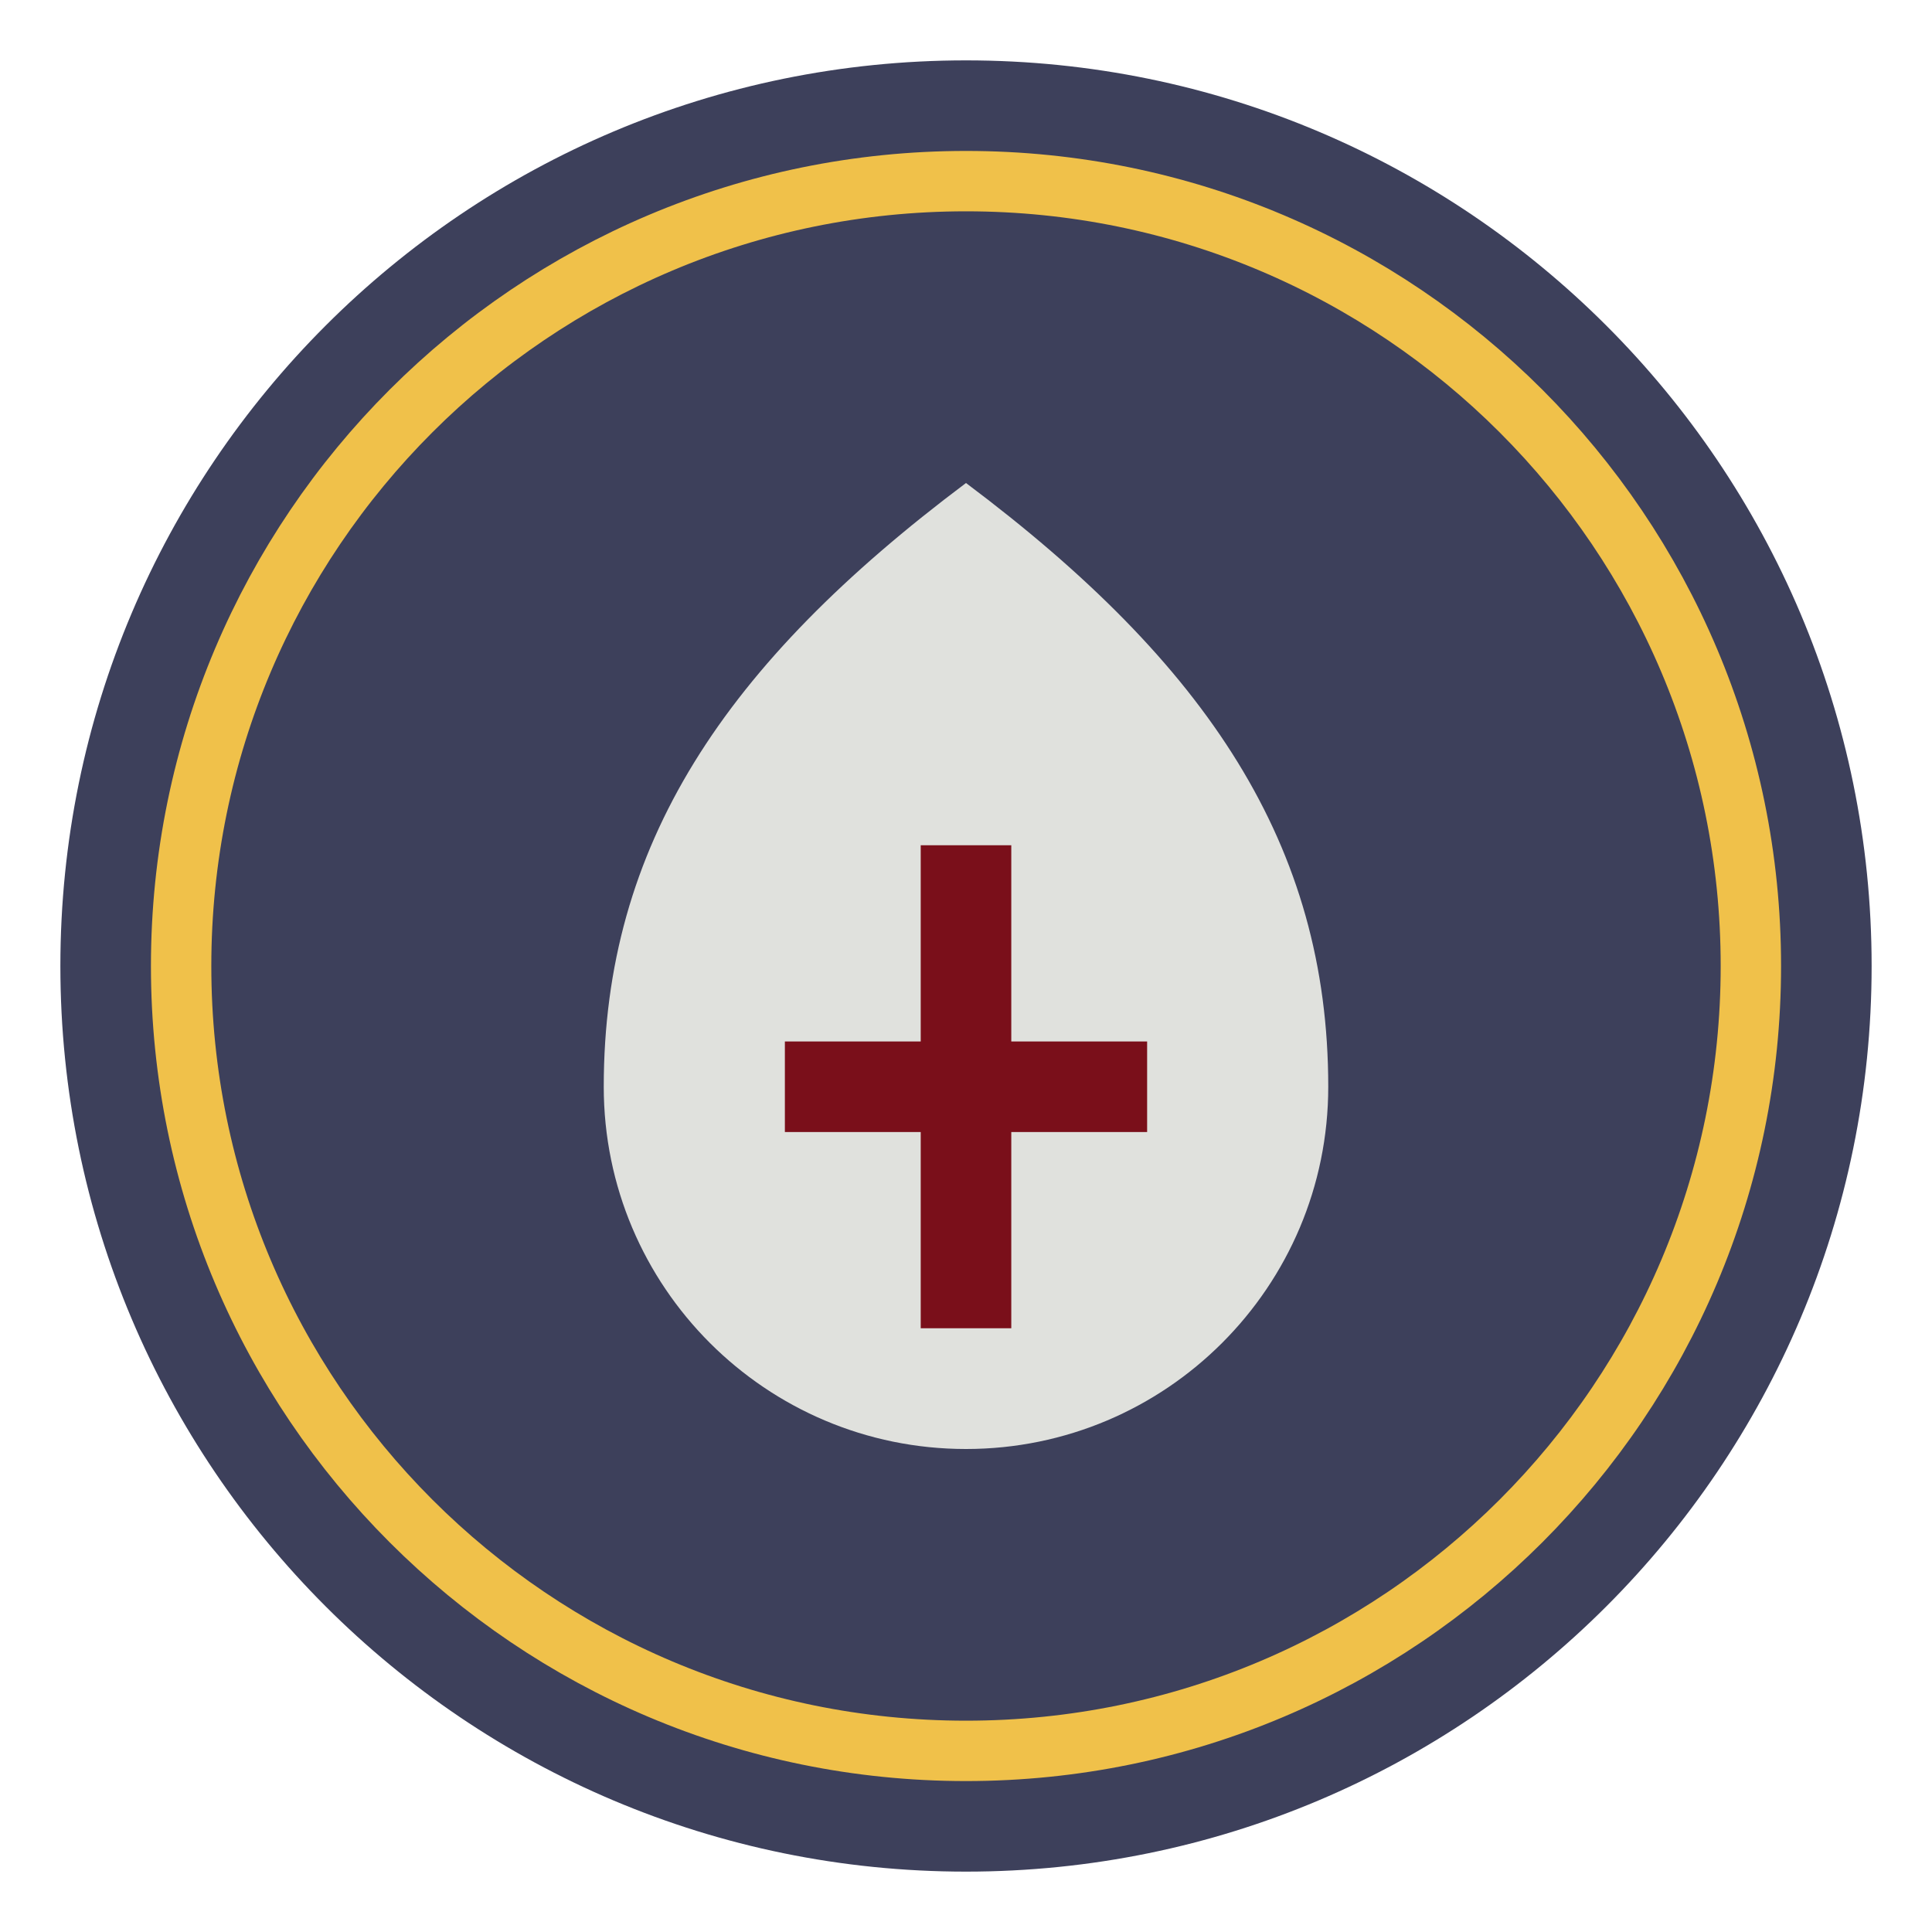
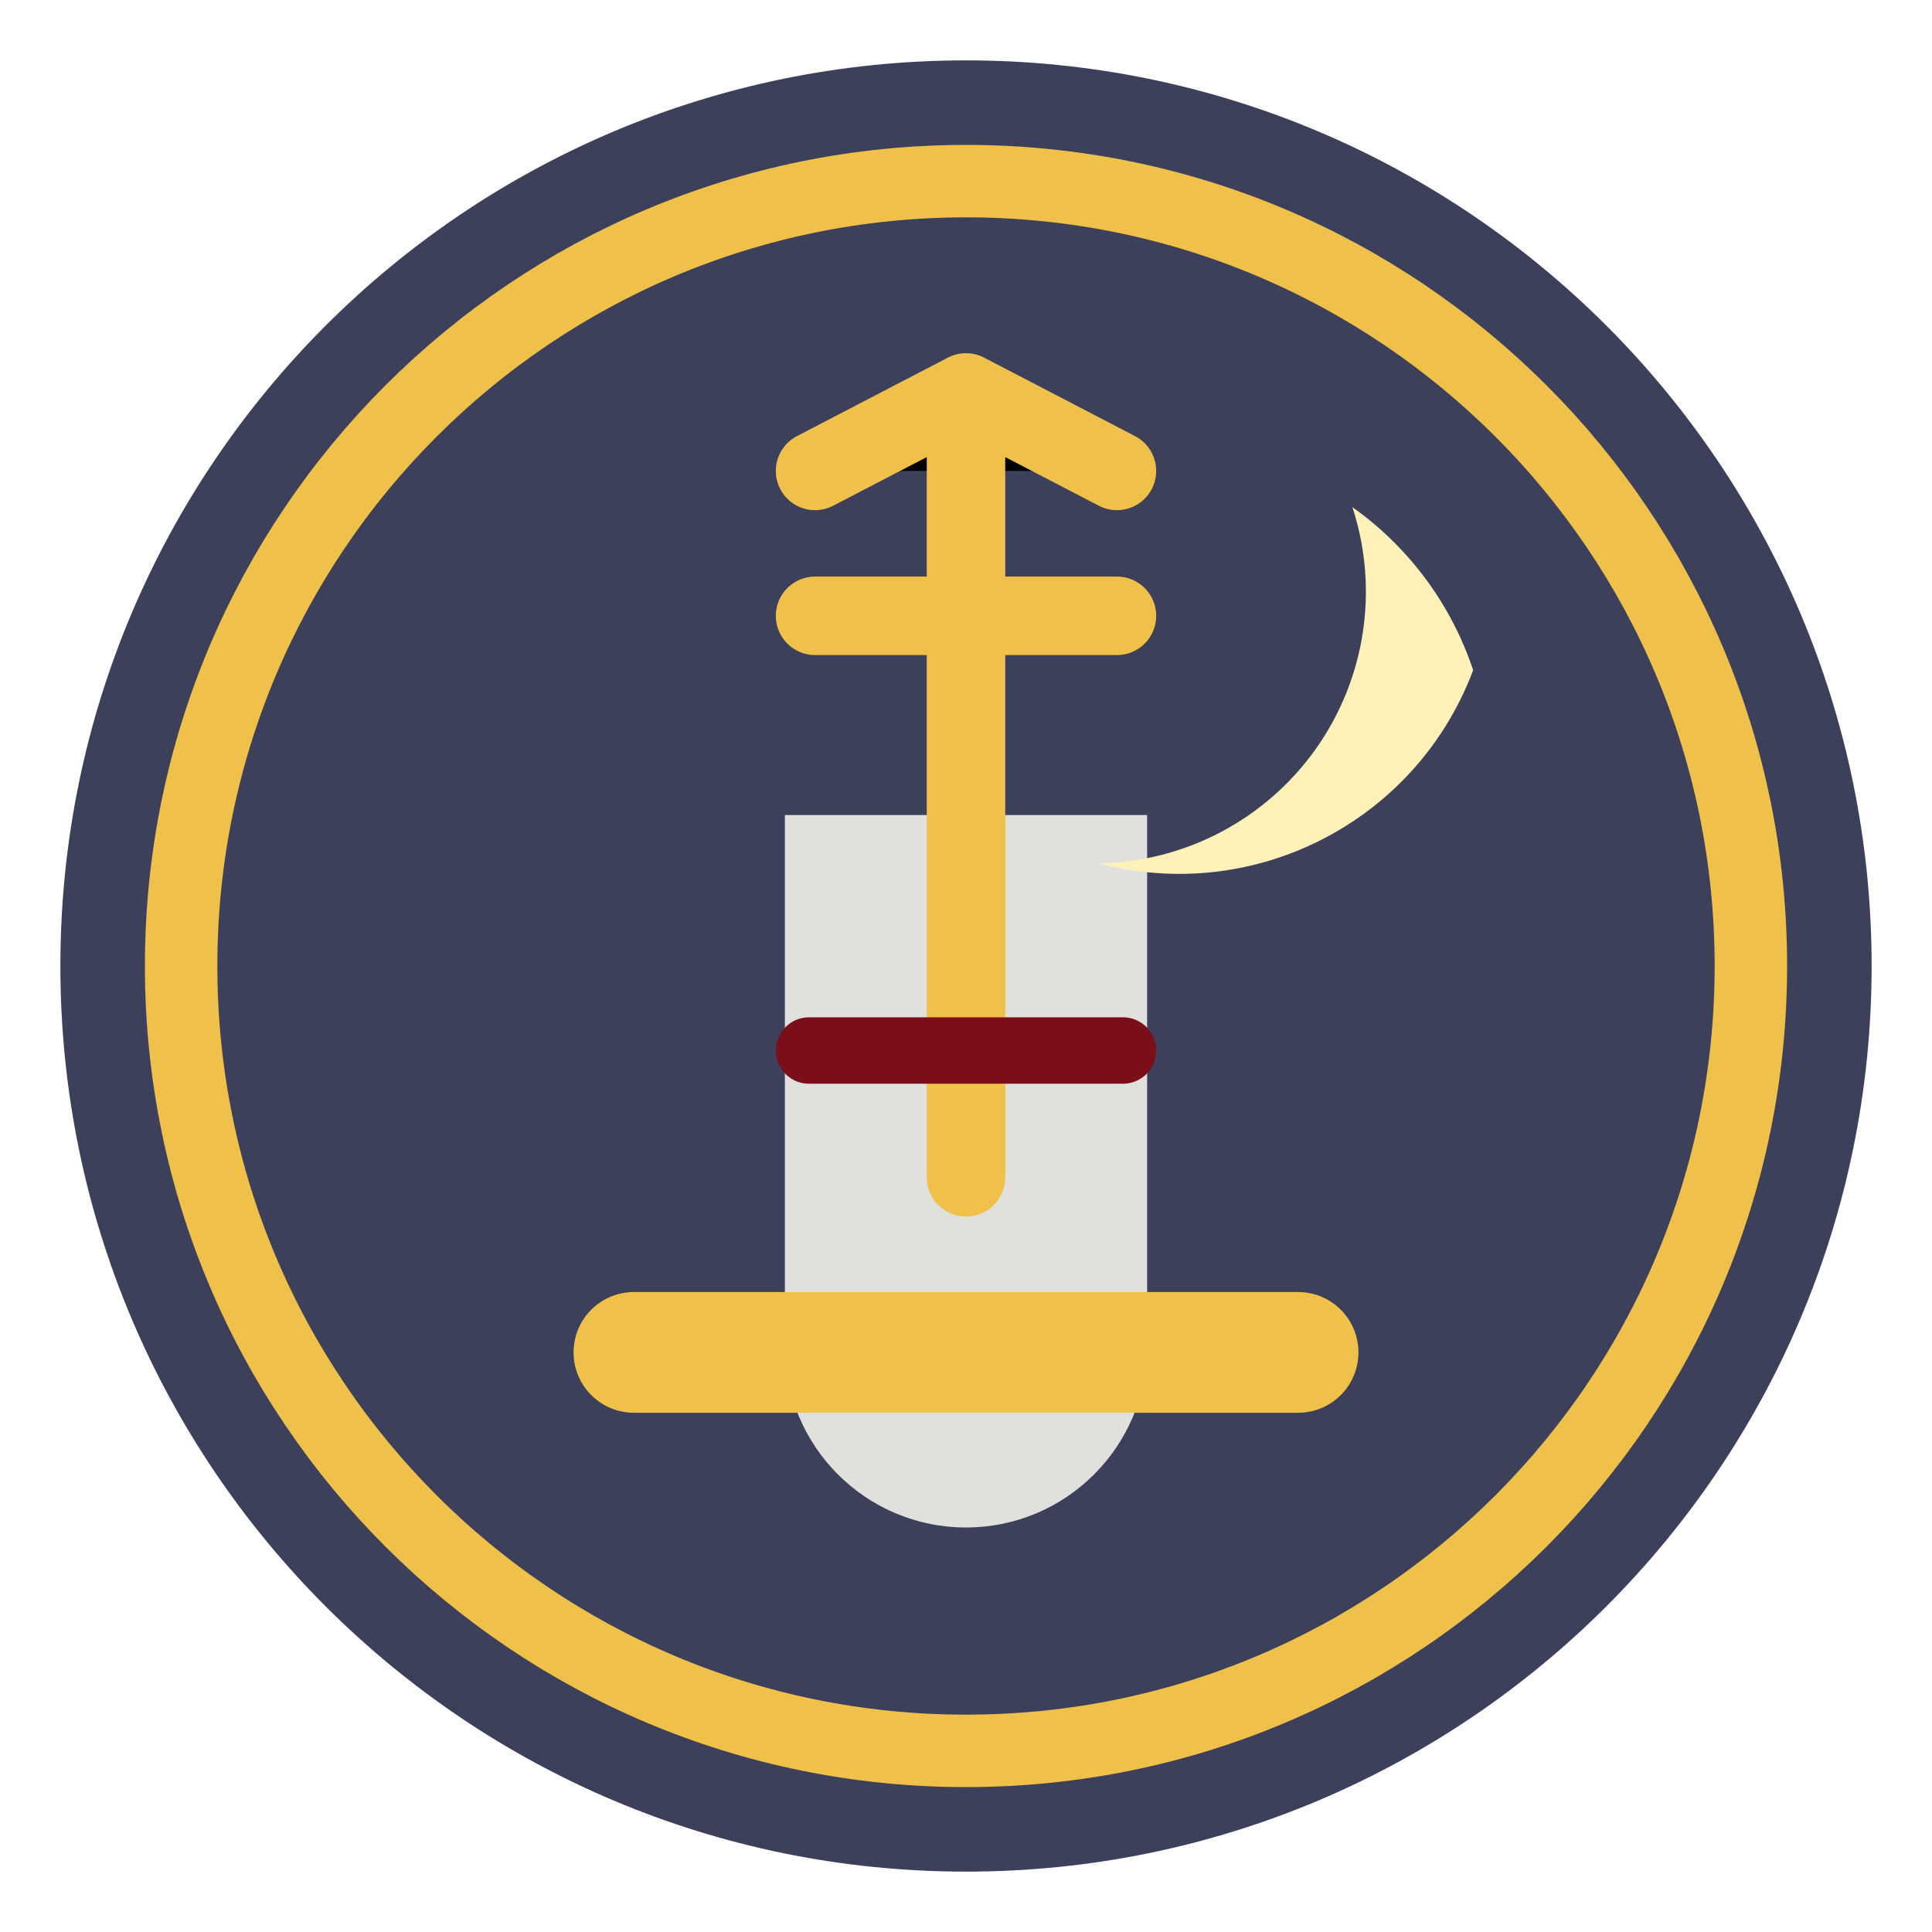
<svg xmlns="http://www.w3.org/2000/svg" viewBox="0 0 32 32">
  <circle cx="16" cy="16" r="15" fill="#3D405B" />
-   <circle cx="16" cy="16" r="13" fill="none" stroke="#F0C14A" stroke-width="1" />
-   <path d="M16 8c4 3 6 6 6 10a6 6 0 1 1-12 0c0-4 2-7 6-10z" fill="#E0E1DD" />
-   <path d="M16 14v8M13 18h6" stroke="#7A0F1A" stroke-width="1.5" />
+   <circle cx="16" cy="16" r="13" fill="none" stroke="#F0C14A" stroke-width="1.2" />
+   <path d="M13 13.5h6v8.8a3 3 0 0 1-6 0z" fill="#E0E1DD" />
+   <path d="M10.5 22.4h11" stroke="#F0C14A" stroke-width="2" stroke-linecap="round" />
+   <path d="M16 6.5v13M13.5 10.2h5M13.5 7.8L16 6.5l2.5 1.3" stroke="#F0C14A" stroke-width="1.3" stroke-linecap="round" stroke-linejoin="round" />
+   <path d="M22.4 8.4a4.5 4.5 0 0 1-4.2 5.9 5.2 5.2 0 0 0 6.2-3.2 5.4 5.4 0 0 0-2-2.7z" fill="#FFF1B8" />
+   <path d="M13.4 17.4h5.2" stroke="#7A0F1A" stroke-width="1.1" stroke-linecap="round" />
</svg>
